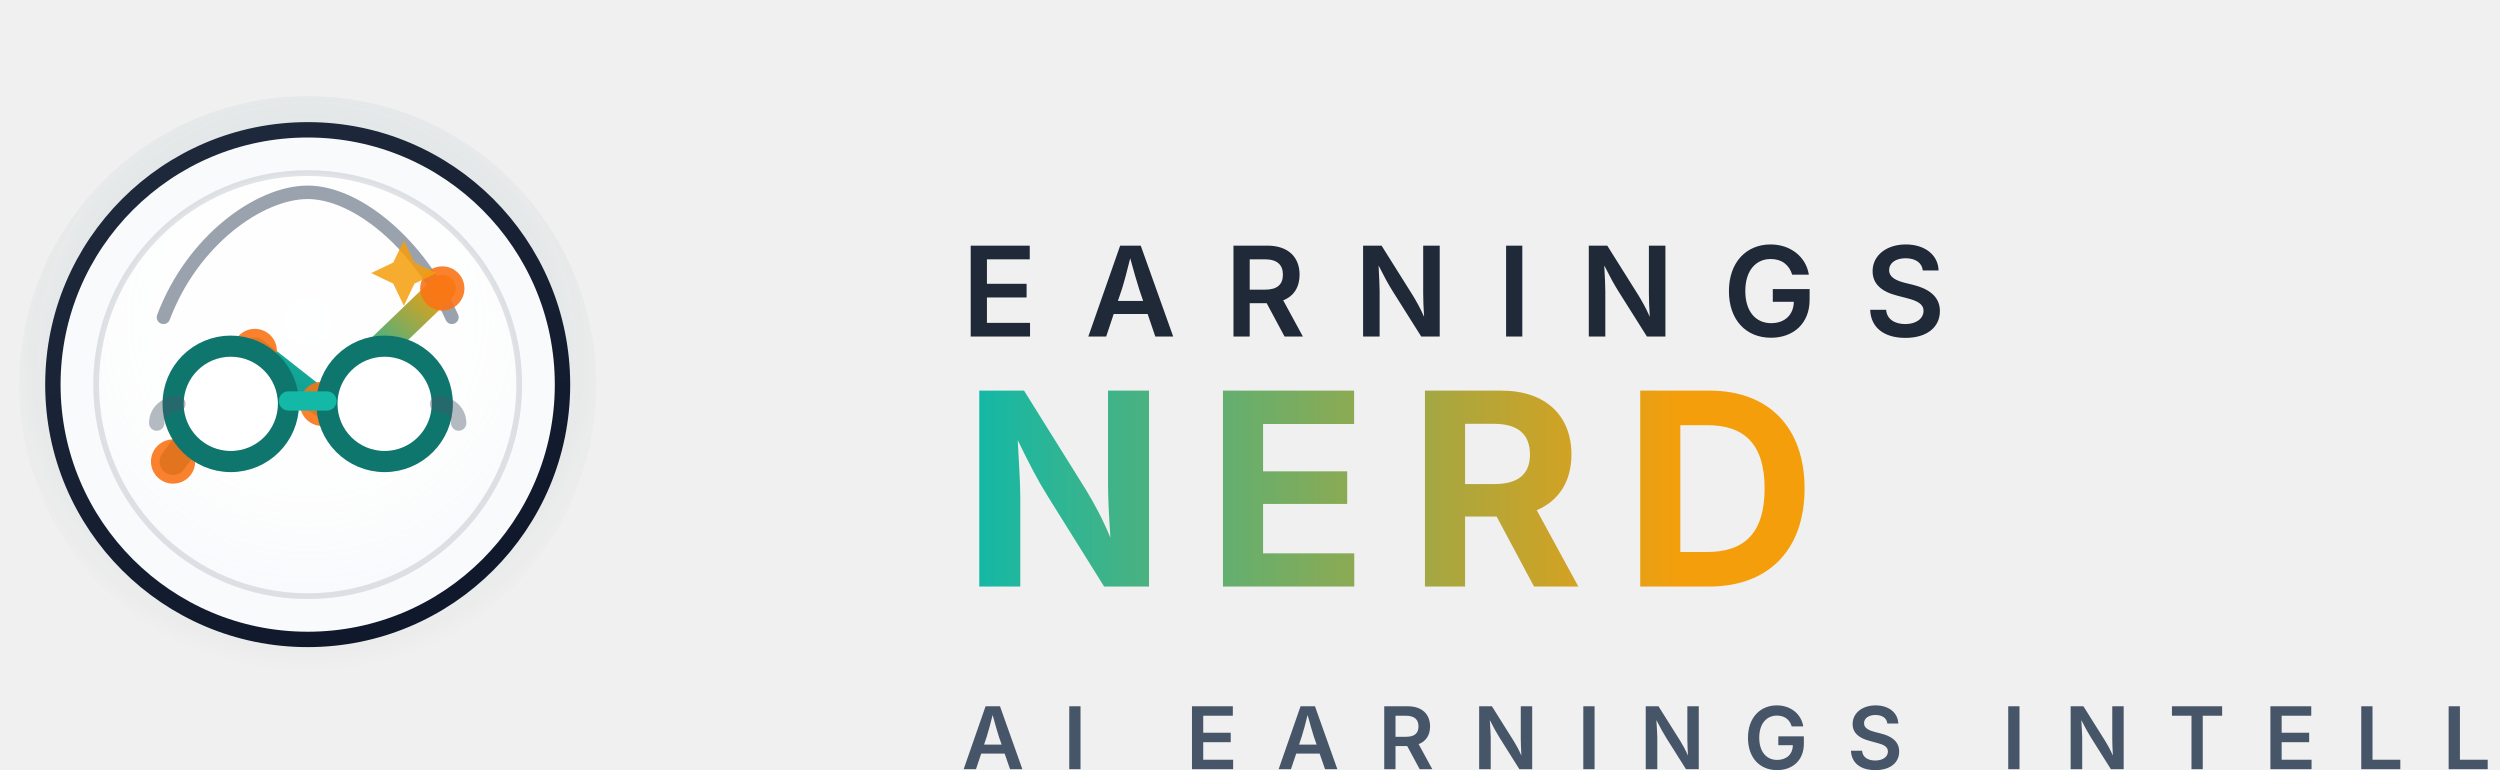
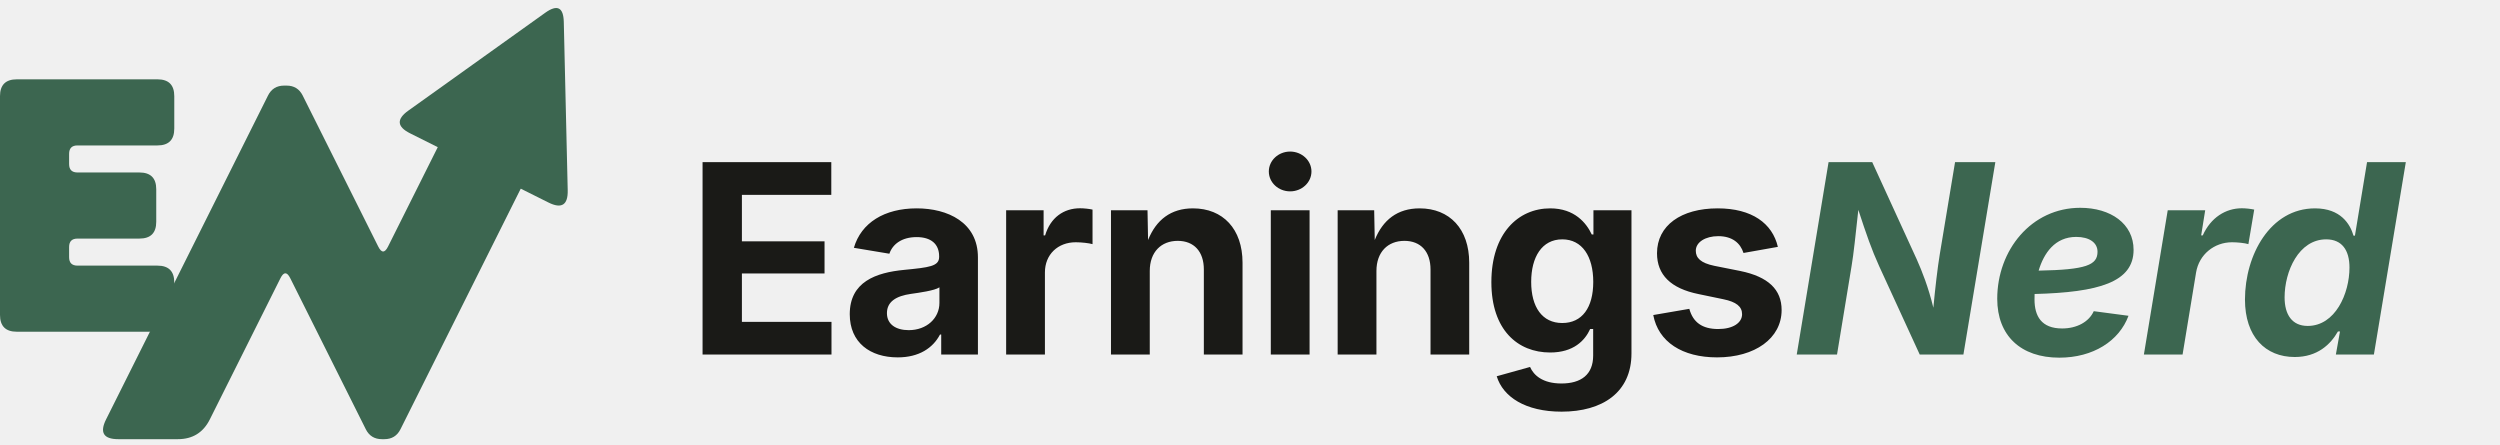
- <svg xmlns="http://www.w3.org/2000/svg" viewBox="0 0 260 80">
-   <defs>
-     <radialGradient id="haloLight" cx="50%" cy="45%" r="55%">
-       <stop offset="10%" stop-color="rgba(20, 184, 166, 0.22)" stop-opacity="0.7" />
-       <stop offset="70%" stop-color="rgba(14, 116, 144, 0.18)" stop-opacity="0.4" />
-       <stop offset="100%" stop-color="transparent" />
-     </radialGradient>
-     <linearGradient id="ringLight" x1="28%" y1="0%" x2="78%" y2="98%">
-       <stop offset="0%" stop-color="#1e293b" />
-       <stop offset="100%" stop-color="#0f172a" />
-     </linearGradient>
-     <linearGradient id="accentLight" x1="0%" y1="80%" x2="100%" y2="0%">
-       <stop offset="0%" stop-color="#0f766e" />
-       <stop offset="60%" stop-color="#14b8a6" />
-       <stop offset="100%" stop-color="#f59e0b" />
-     </linearGradient>
-     <radialGradient id="innerLight" cx="50%" cy="35%" r="65%">
-       <stop offset="0%" stop-color="#ffffff" stop-opacity="0.92" />
-       <stop offset="60%" stop-color="#ffffff" stop-opacity="0.78" />
-       <stop offset="100%" stop-color="#f8fafc" stop-opacity="0.85" />
-     </radialGradient>
-     <linearGradient id="wordGradientLight" x1="0%" y1="0%" x2="100%" y2="0%">
-       <stop offset="0%" stop-color="#14b8a6" />
-       <stop offset="85%" stop-color="#f59e0b" />
-     </linearGradient>
-   </defs>
-   <g transform="translate(0, 8)">
-     <circle cx="32" cy="32" r="30" fill="url(#haloLight)" />
-     <circle cx="32" cy="32" r="26.5" fill="#f8fafc" stroke="url(#ringLight)" stroke-width="1.6" />
-     <circle cx="32" cy="32" r="22" fill="url(#innerLight)" stroke="rgba(15, 23, 42, 0.12)" stroke-width="0.6" />
-     <path d="M17 25c3-8 10-13 15-13s11.5 5.2 15 13" stroke="#475569" stroke-width="1.4" stroke-linecap="round" fill="none" opacity="0.55" />
-     <path d="M18 40 L26.5 28.5 L33.5 34 L46 22" stroke="url(#accentLight)" stroke-width="2.8" stroke-linecap="round" stroke-linejoin="round" fill="none" />
-     <circle cx="18" cy="40" r="2.3" fill="#f97316" opacity="0.9" />
-     <circle cx="26.5" cy="28.5" r="2.3" fill="#f97316" opacity="0.9" />
-     <circle cx="33.5" cy="34" r="2.3" fill="#f97316" opacity="0.9" />
-     <circle cx="46" cy="22" r="2.3" fill="#f97316" opacity="0.9" />
-     <circle cx="24" cy="34" r="6" fill="#ffffff" stroke="#0f766e" stroke-width="2.2" />
-     <circle cx="40" cy="34" r="6" fill="#ffffff" stroke="#0f766e" stroke-width="2.2" />
-     <path d="M30 33.7h4" stroke="#14b8a6" stroke-width="2" stroke-linecap="round" />
-     <path d="M18.5 34c-1.2 0-2.2 0.8-2.2 2" stroke="#475569" stroke-width="1.6" stroke-linecap="round" fill="none" opacity="0.4" />
-     <path d="M45.5 34c1.2 0 2.2 0.8 2.2 2" stroke="#475569" stroke-width="1.6" stroke-linecap="round" fill="none" opacity="0.4" />
-     <path d="M42 17l1.1 2.3 2.3 1.1-2.3 1.1-1.1 2.3-1.1-2.3-2.3-1.1 2.3-1.1z" fill="#f59e0b" opacity="0.85" />
+ <svg xmlns="http://www.w3.org/2000/svg" viewBox="0 0 416 74" role="img" aria-label="EarningsNerd">
+   <g transform="translate(0,-14.8)">
+     <path d="M2.8 28L26.2 28Q29 28 29 30.8L29 36.2Q29 39 26.2 39L12.9 39Q11.5 39 11.5 40.4L11.5 42.1Q11.5 43.5 12.9 43.5L23.2 43.5Q26 43.5 26 46.3L26 51.7Q26 54.5 23.2 54.5L12.9 54.5Q11.5 54.5 11.5 55.9L11.5 57.6Q11.5 59 12.9 59L26.2 59Q29 59 29 61.8L29 67.2Q29 70 26.2 70L2.8 70Q0 70 0 67.2L0 30.8Q0 28 2.8 28Z" fill="#3C6650" />
+     <g transform="translate(0.92,6.98) scale(0.9193)">
+       <path d="M36.98 84.42L49.76 58.87Q50.65 57.08 51.54 58.87L65.21 86.2Q66.11 88 68.13 88L68.57 88Q70.59 88 71.49 86.2L93.87 41.43Q95.66 37.86 92.09 36.07L84.21 32.13Q80.64 30.34 78.85 33.92L69.24 53.13Q68.35 54.92 67.46 53.13L53.79 25.8Q52.89 24 50.87 24L50.43 24Q48.41 24 47.51 25.8L18.2 84.42Q16.41 88 20.41 88L31.19 88Q35.19 88 36.98 84.42Z" fill="#3C6650" />
+       <path d="M101.76 42.95L101.05 12.49Q100.96 8.49 97.7 10.81L72.91 28.53Q69.65 30.85 73.23 32.64L98.27 45.16Q101.85 46.95 101.76 42.95Z" fill="#3C6650" />
+     </g>
  </g>
-   <g transform="translate(100, 23)">
-     <text x="0" y="12" font-family="'Inter', 'Space Grotesk', 'IBM Plex Sans', sans-serif" font-size="13" font-weight="600" letter-spacing="5" fill="#1f2937" text-rendering="geometricPrecision">EARNINGS</text>
-     <text x="0" y="38" font-family="'Inter', 'Space Grotesk', 'IBM Plex Sans', sans-serif" font-size="28" font-weight="700" letter-spacing="4" fill="url(#wordGradientLight)">NERD</text>
-     <text x="0" y="57" font-family="'Inter', 'Space Grotesk', 'IBM Plex Sans', sans-serif" font-size="9" font-weight="600" letter-spacing="4" fill="#475569">AI EARNINGS INTELLIGENCE</text>
-   </g>
+   <text x="114" y="59" font-family="Inter, 'Helvetica Neue', -apple-system, Arial, sans-serif" font-size="44" font-weight="700" letter-spacing="-0.8" fill="#1A1A17">Earnings<tspan font-style="italic" fill="#3C6650">Nerd</tspan>
+   </text>
</svg>
